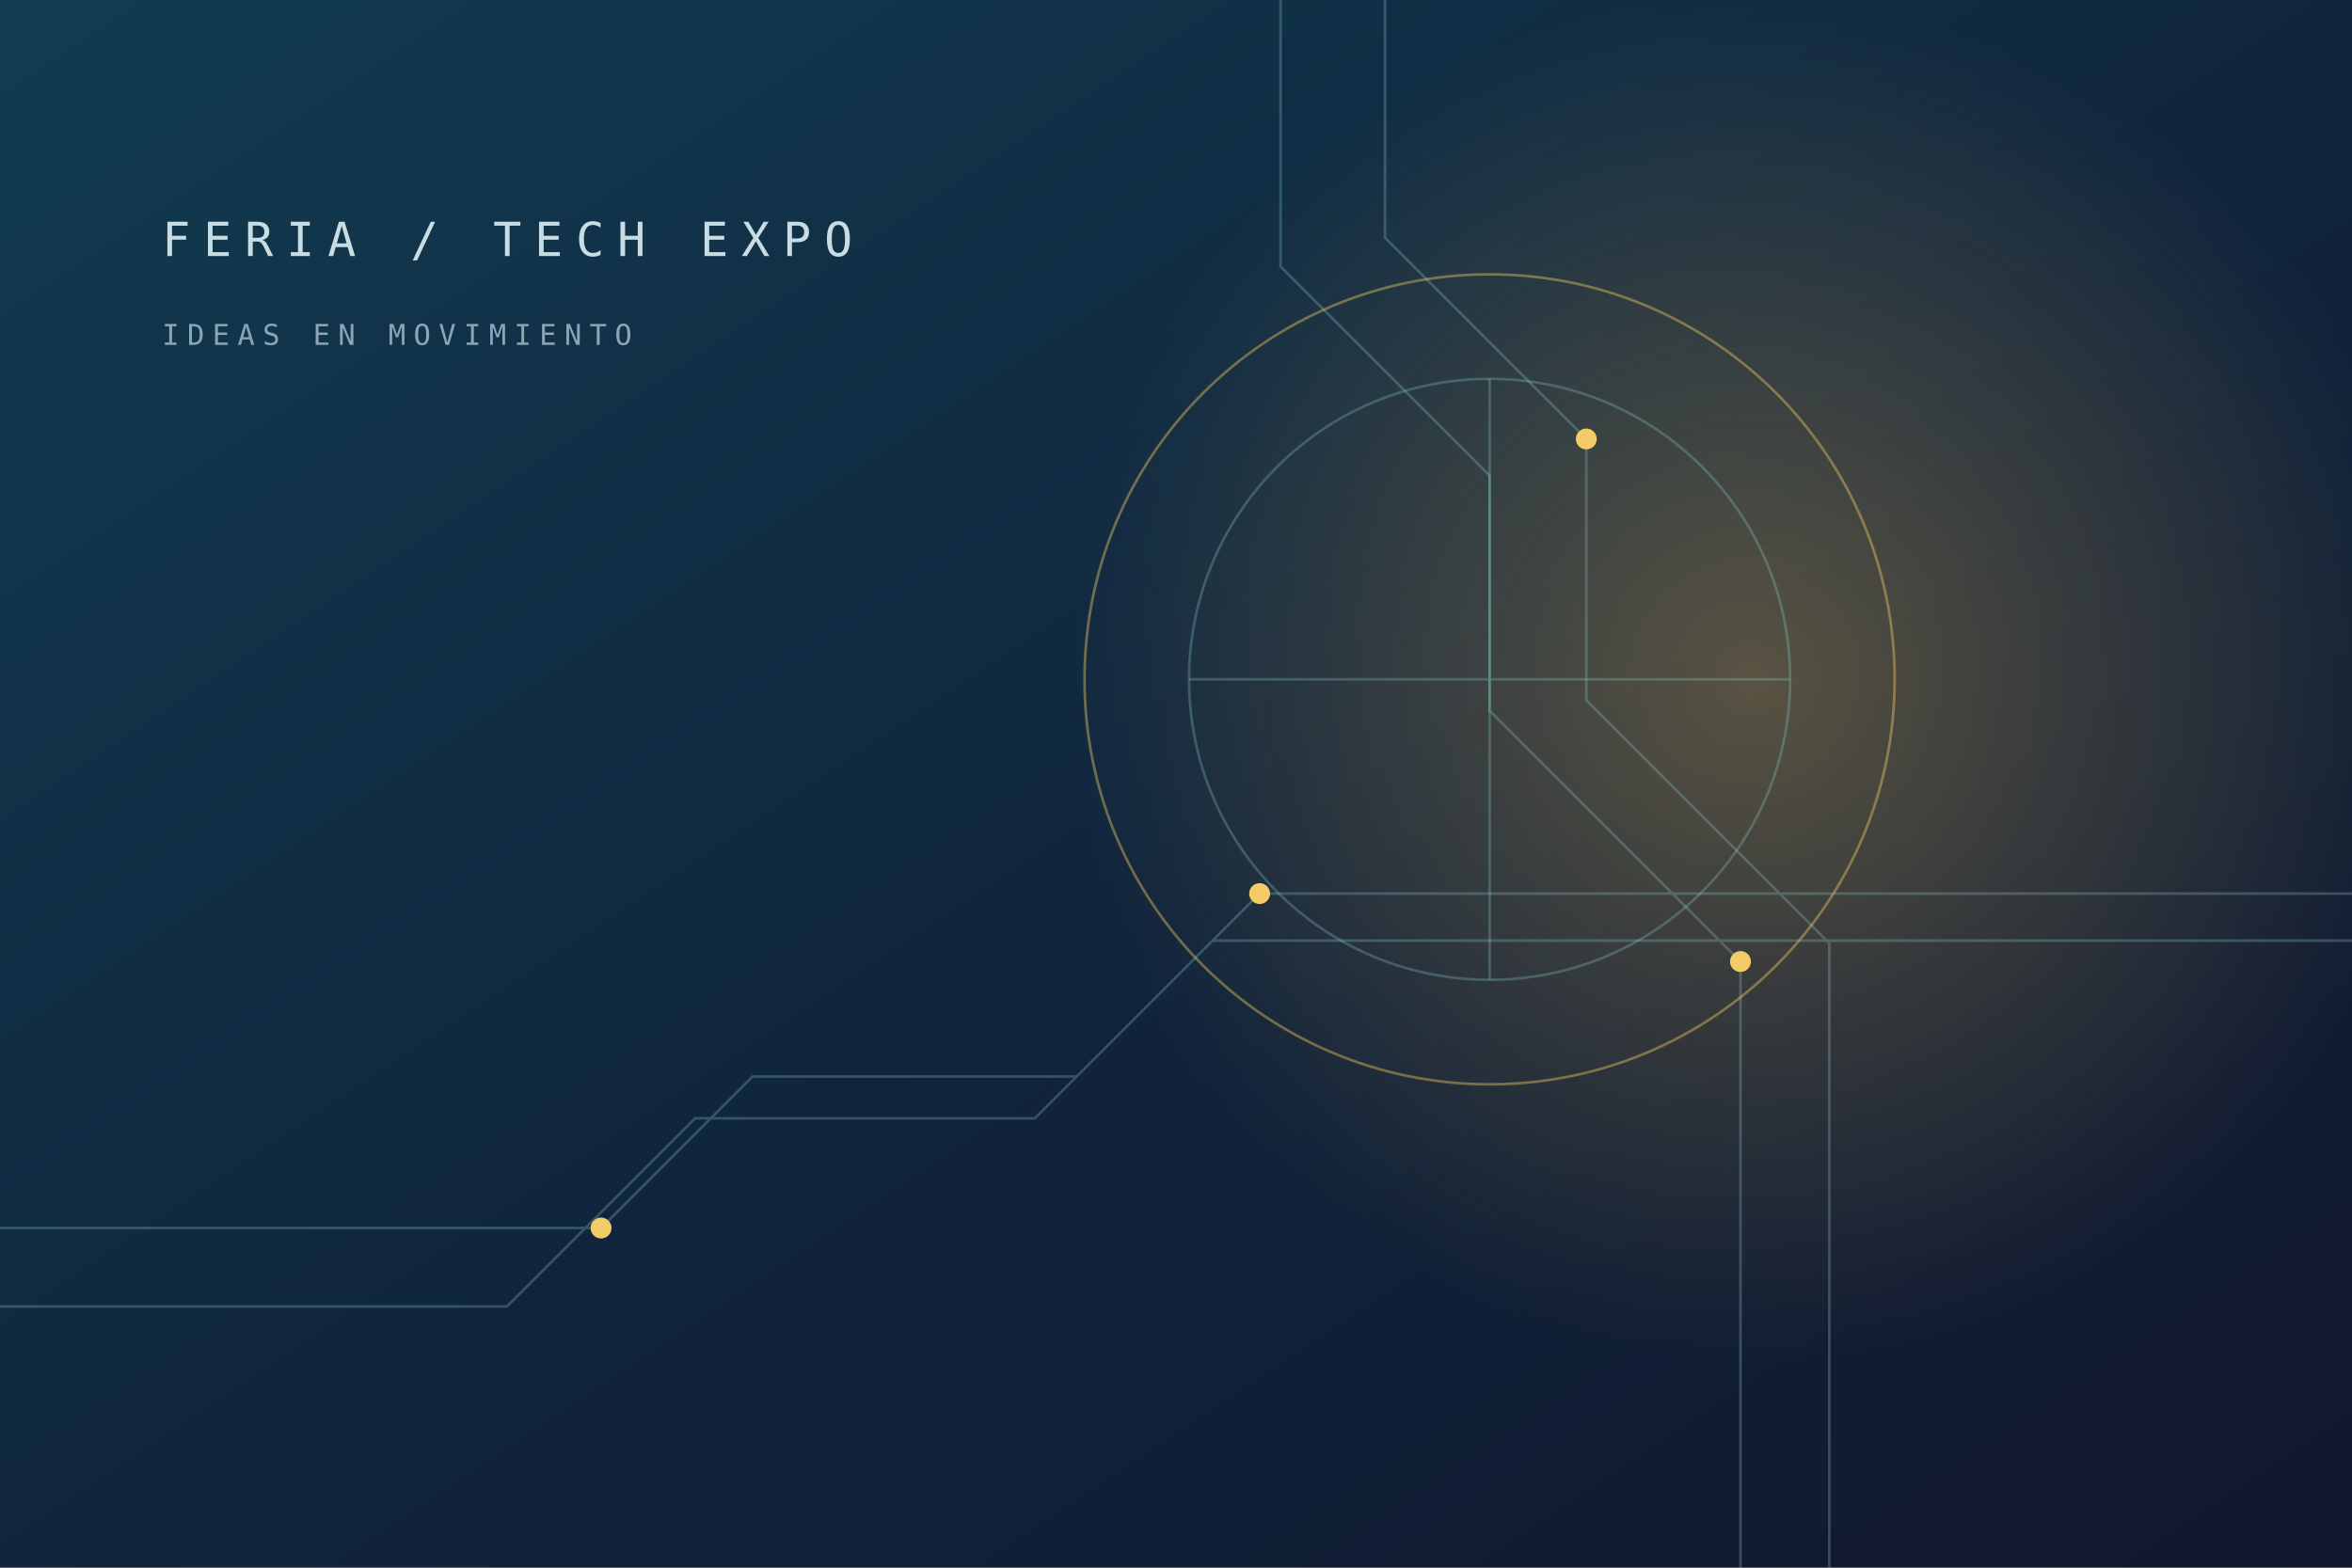
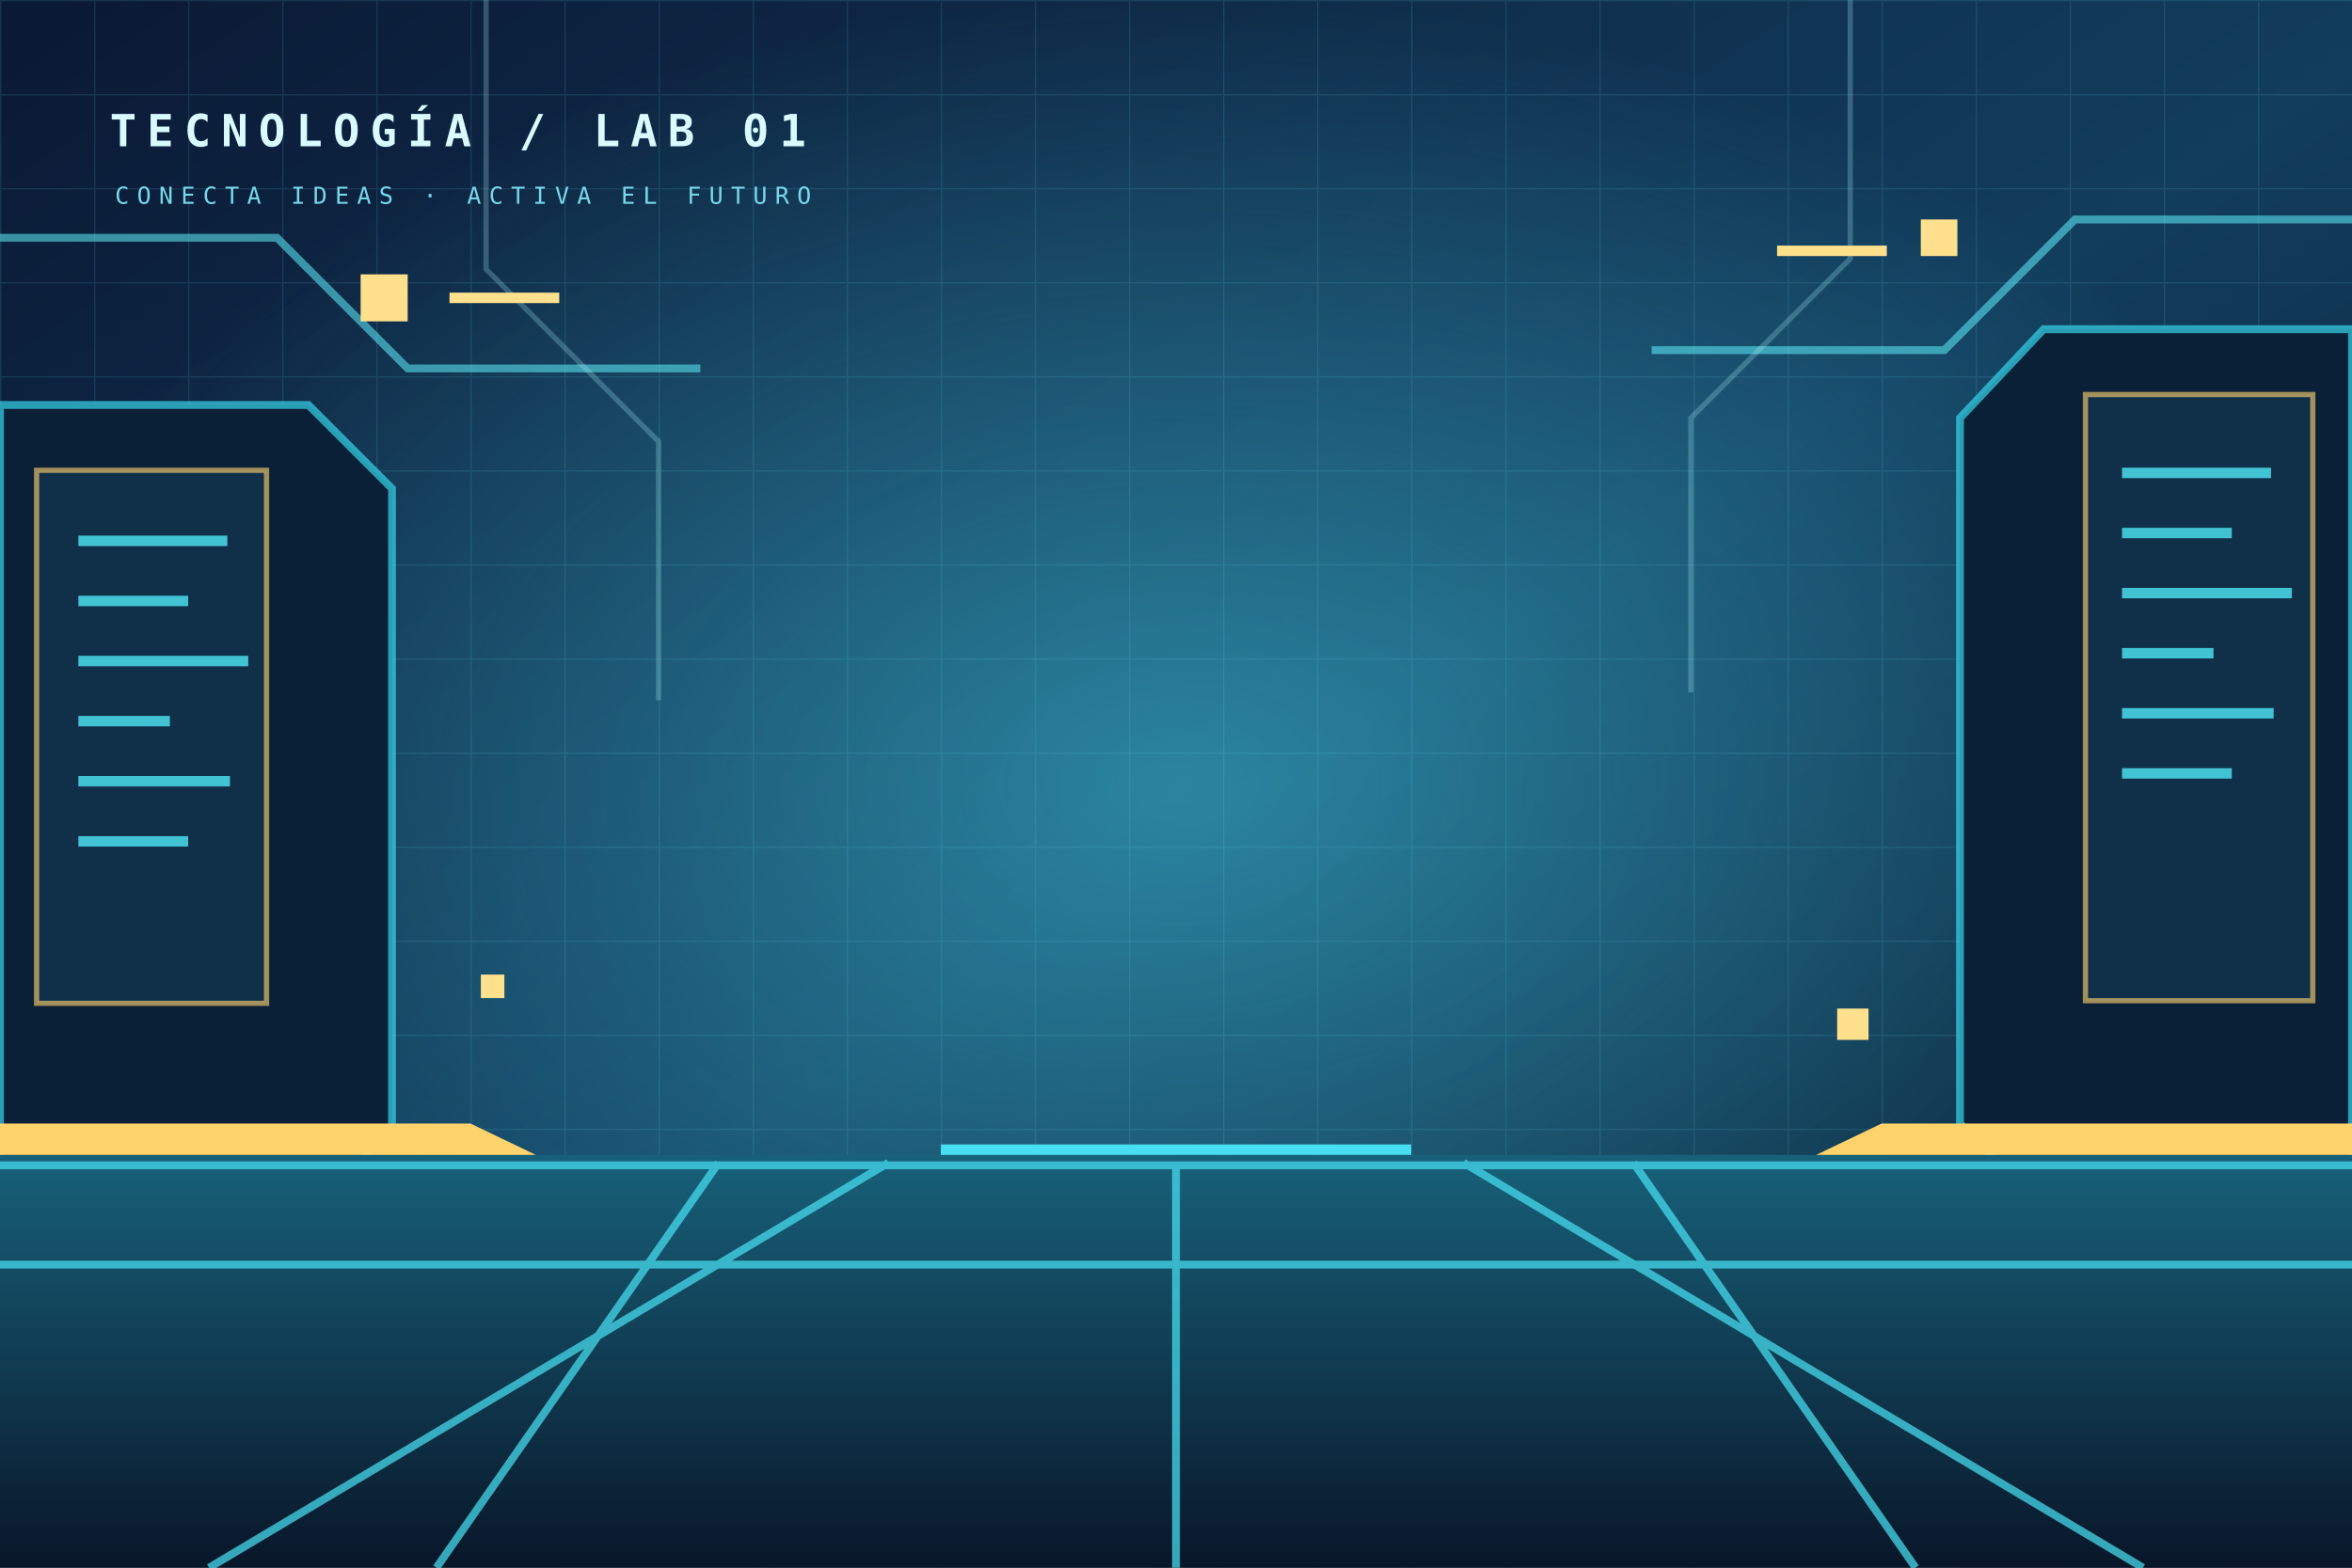
<svg xmlns="http://www.w3.org/2000/svg" viewBox="0 0 900 600">
  <defs>
-     <linearGradient id="a" x2="1" y2="1">
-       <stop stop-color="#113c51" />
-       <stop offset=".55" stop-color="#10243c" />
-       <stop offset="1" stop-color="#11172c" />
+     <linearGradient id="sky" x2="1" y2="1">
+       <stop stop-color="#0a1834" />
+       <stop offset=".52" stop-color="#123d5d" />
+       <stop offset="1" stop-color="#071326" />
    </linearGradient>
-     <radialGradient id="b">
-       <stop stop-color="#f3b951" stop-opacity=".32" />
-       <stop offset="1" stop-color="#f3b951" stop-opacity="0" />
+     <linearGradient id="floor" x2="0" y2="1">
+       <stop stop-color="#17617a" />
+       <stop offset="1" stop-color="#091629" />
+     </linearGradient>
+     <radialGradient id="glow">
+       <stop stop-color="#4deaff" stop-opacity=".42" />
+       <stop offset="1" stop-color="#4deaff" stop-opacity="0" />
    </radialGradient>
+     <pattern id="grid" width="36" height="36" patternUnits="userSpaceOnUse">
+       <path d="M36 0H0v36" fill="none" stroke="#76e8ff" stroke-opacity=".12" />
+     </pattern>
  </defs>
-   <path fill="url(#a)" d="M0 0h900v600H0z" />
-   <circle cx="670" cy="260" r="260" fill="url(#b)" />
-   <g fill="none" stroke="#8bd1d2" stroke-opacity=".28">
-     <path d="M0 470h230l58-58h124l70-70h418M0 500h194l72-72h130l68-68h436M490 0v102l80 80v90l96 96v232M530 0v91l77 77v100l93 93v239" />
-     <circle cx="570" cy="260" r="115" />
-     <circle cx="570" cy="260" r="155" stroke="#f1c960" stroke-opacity=".42" />
-     <path d="M455 260h230M570 145v230" />
+   <path fill="url(#sky)" d="M0 0h900v600H0z" />
+   <path fill="url(#grid)" d="M0 0h900v600H0z" />
+   <path fill="url(#glow)" d="M0 0h900v600H0z" />
+   <path fill="#0a2036" stroke="#39d9f0" stroke-opacity=".68" stroke-width="3" d="M0 155h118l32 32v246l-32 30H0zM900 126H782l-32 34v270l34 34h116z" />
+   <path fill="#102f48" stroke="#ffd26e" stroke-opacity=".62" stroke-width="2" d="M14 180h88v204H14zM798 151h87v232h-87z" />
+   <path fill="none" stroke="#4ee8f6" stroke-opacity=".8" stroke-width="4" d="M30 207h57m-57 23h42m-42 23h65m-65 23h35m-35 23h58m-58 23h42M812 181h57m-57 23h42m-42 23h65m-65 23h35m-35 23h58m-58 23h42" />
+   <path fill="none" stroke="#5ce8f3" stroke-opacity=".57" stroke-width="3" d="M0 91h106l50 50h112M900 84H794l-50 50H632M0 508h146l47-47h150M900 510H754l-47-47H557" />
+   <path fill="none" stroke="#b2f7ff" stroke-opacity=".25" stroke-width="2" d="M186 0v103l66 66v99M708 0v99l-61 61v105" />
+   <path fill="url(#floor)" d="M0 442h900v158H0z" />
+   <path fill="none" stroke="#47dff2" stroke-opacity=".72" stroke-width="3" d="M0 446h900M0 484h900M450 445v155M275 445l-108 155m458-155 108 155M80 600l260-155m480 155L560 445" />
+   <path fill="#ffd36c" d="M0 430h180l25 12H0zM900 430H720l-25 12h205z" />
+   <path fill="#46dff1" d="M360 438h180v4H360z" />
+   <g fill="#ffe08c">
+     <path d="M138 105h18v18h-18zM735 84h14v14h-14zM184 373h9v9h-9zM703 386h12v12h-12z" />
+     <path d="M172 112h42v4h-42zM680 94h42v4h-42z" />
  </g>
-   <g fill="#f4cc67">
-     <circle cx="230" cy="470" r="4" />
-     <circle cx="482" cy="342" r="4" />
-     <circle cx="666" cy="368" r="4" />
-     <circle cx="607" cy="168" r="4" />
-   </g>
-   <text x="62" y="98" fill="#c8dce3" font-family="monospace" font-size="18" letter-spacing="5">FERIA / TECH EXPO</text>
-   <text x="62" y="132" fill="#8ca4b3" font-family="monospace" font-size="11" letter-spacing="3">IDEAS EN MOVIMIENTO</text>
+   <text x="42" y="56" fill="#d9faff" font-family="monospace" font-size="17" font-weight="bold" letter-spacing="4">TECNOLOGÍA / LAB 01</text>
+   <text x="44" y="78" fill="#78d8e9" font-family="monospace" font-size="9" letter-spacing="3">CONECTA IDEAS · ACTIVA EL FUTURO</text>
</svg>
